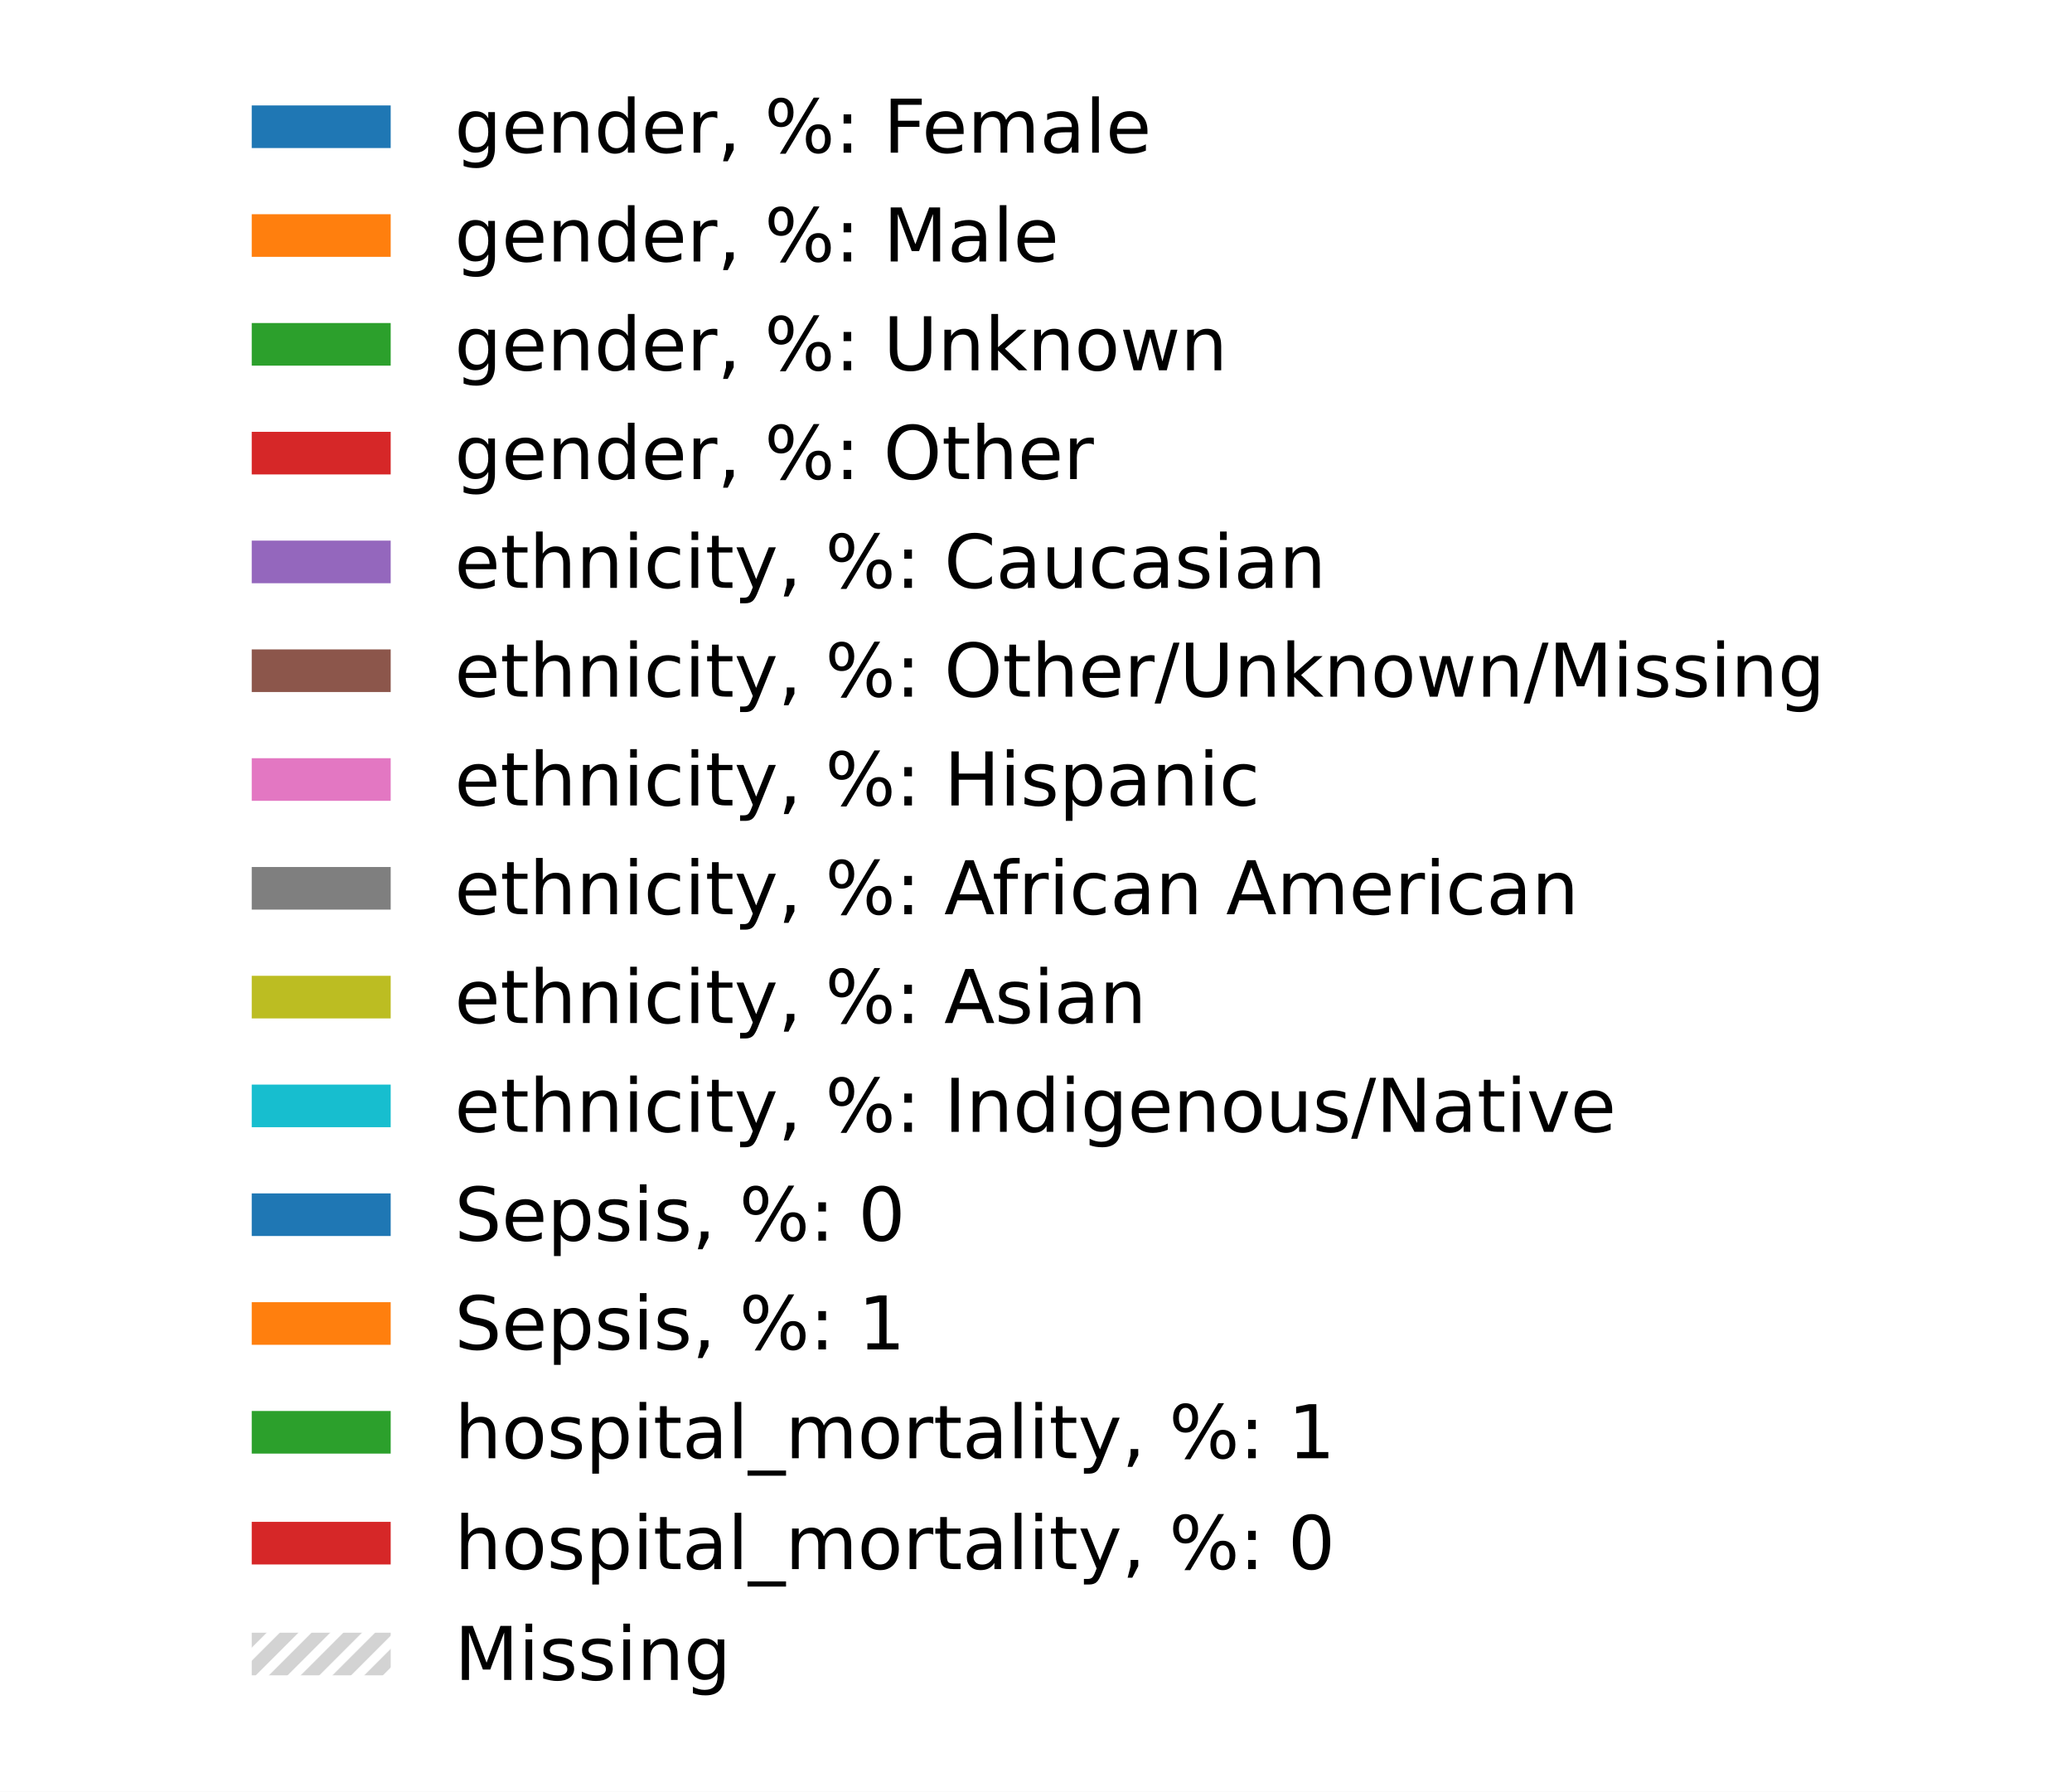
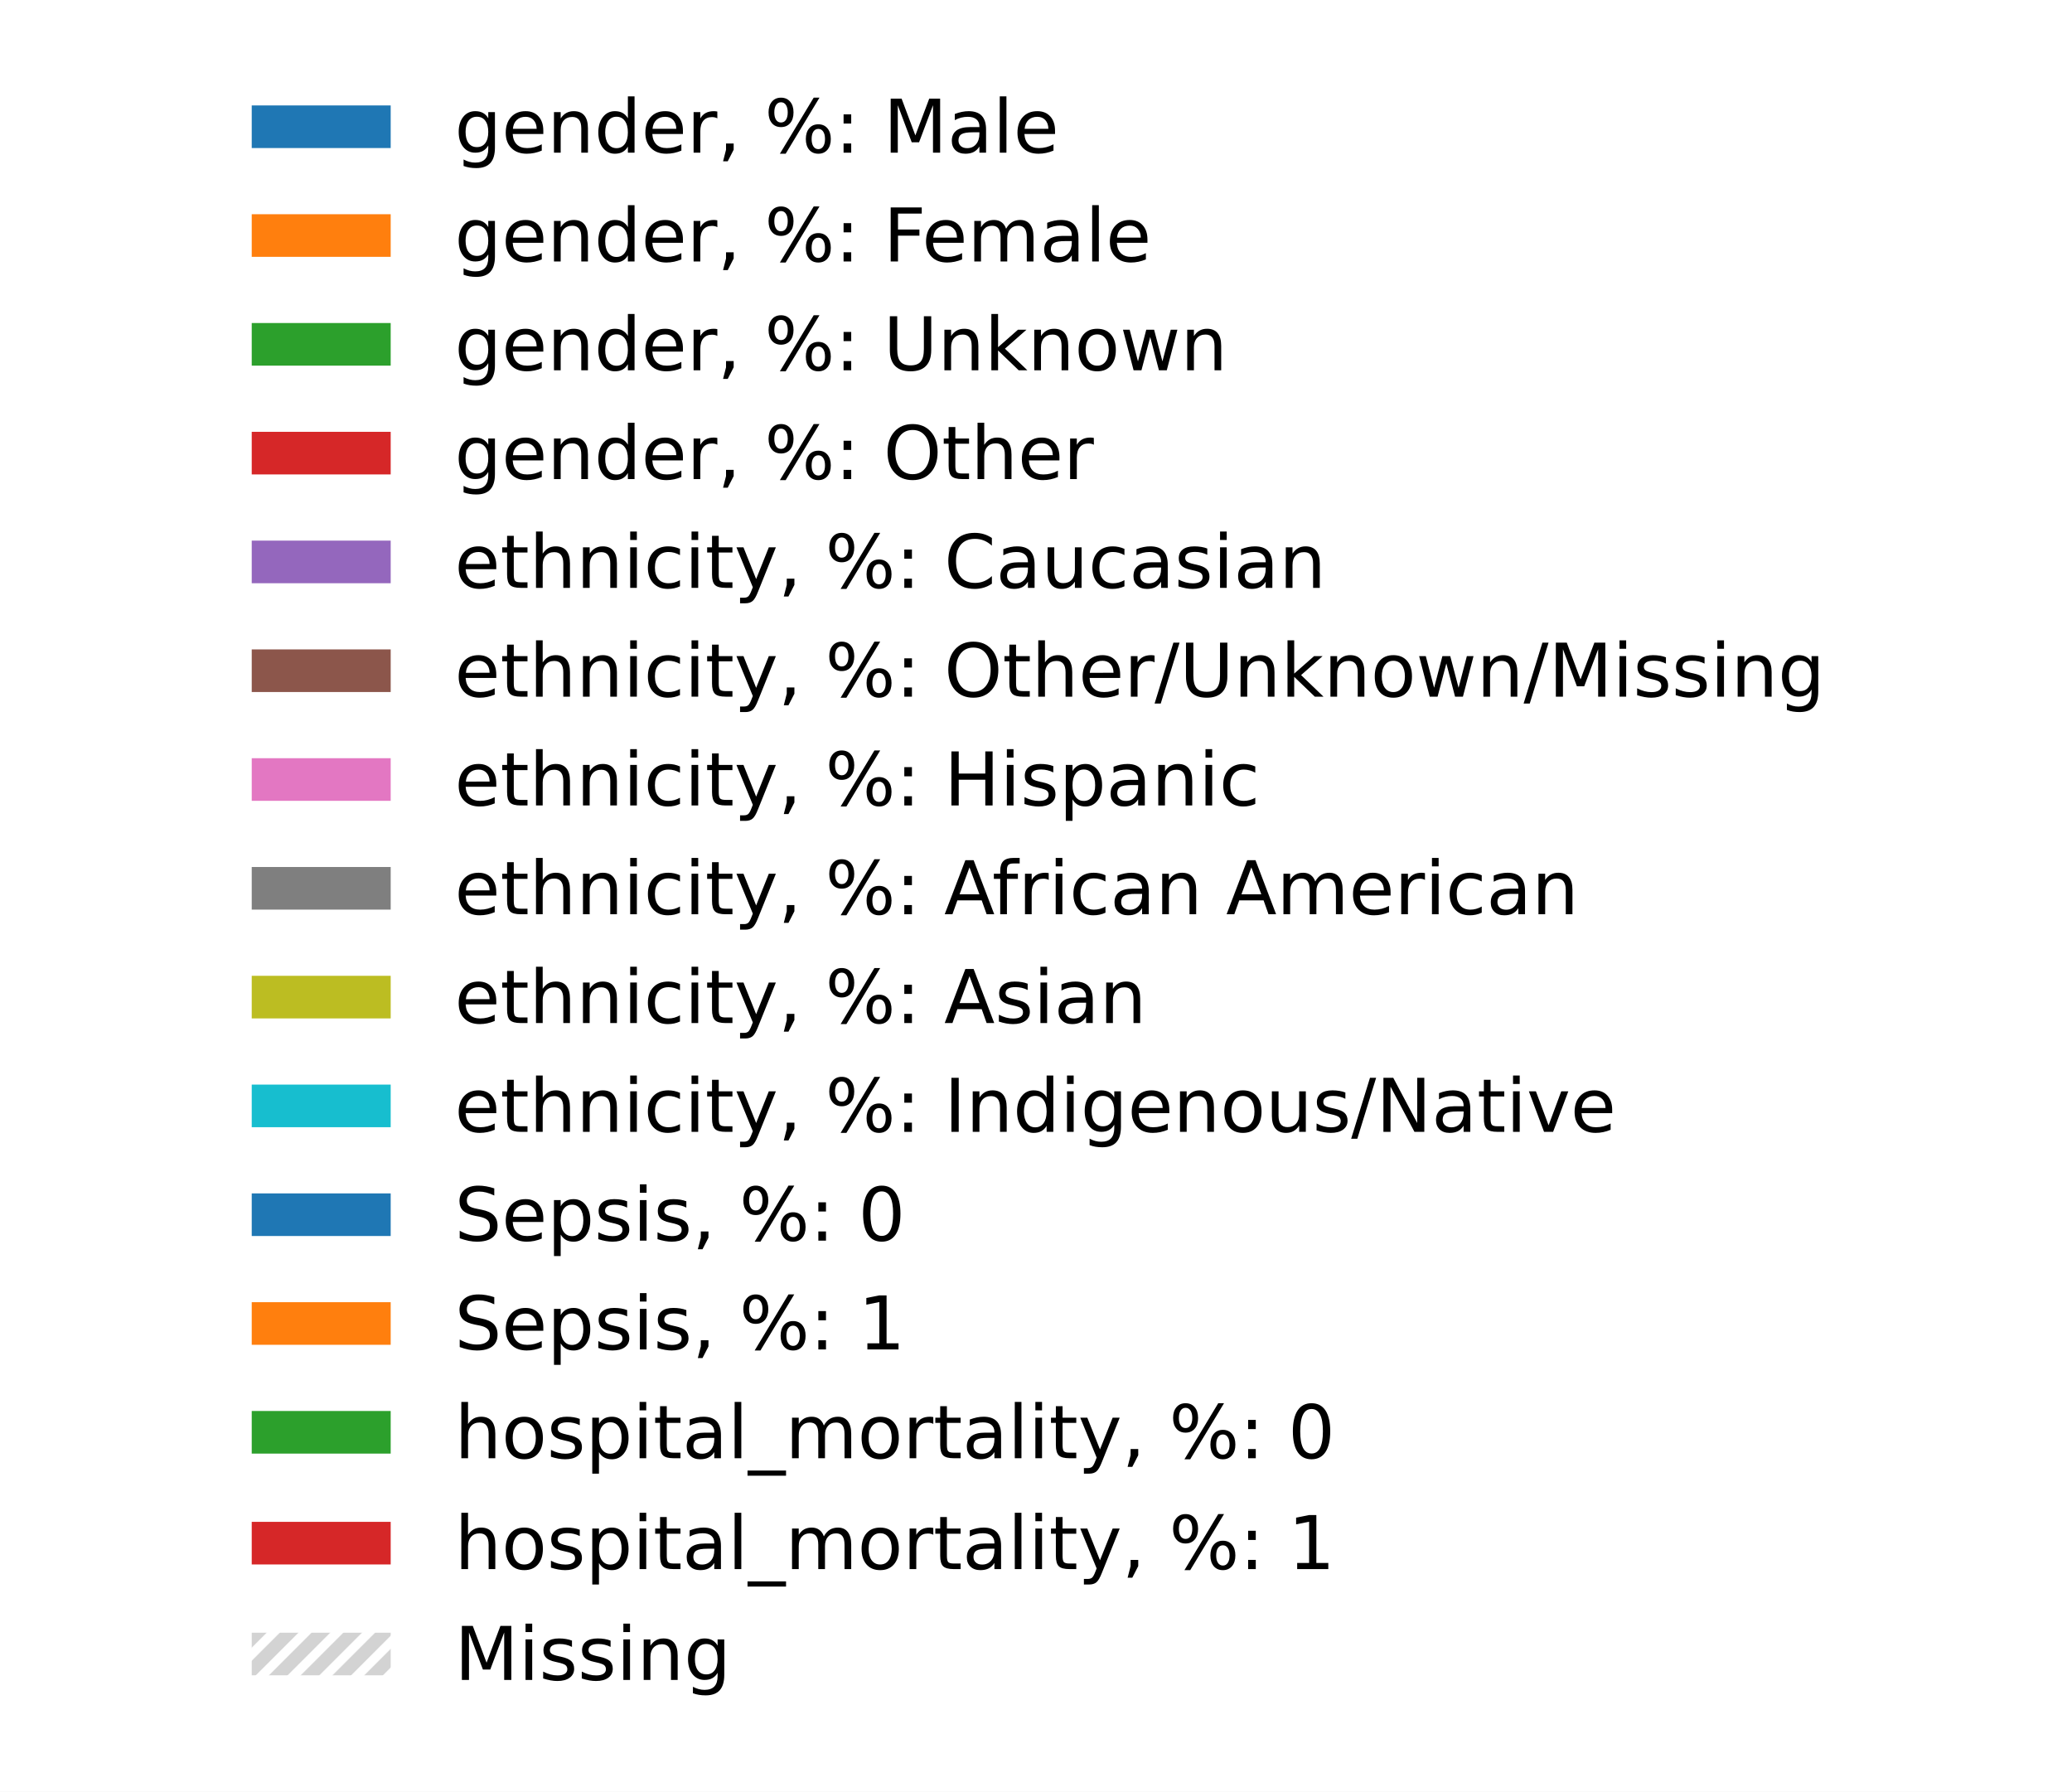
<svg xmlns="http://www.w3.org/2000/svg" xmlns:xlink="http://www.w3.org/1999/xlink" width="223.65pt" height="193.382pt" viewBox="0 0 223.65 193.382" version="1.1">
  <defs>
    <style type="text/css">*{stroke-linejoin: round; stroke-linecap: butt}</style>
  </defs>
  <g id="figure_1">
    <g id="patch_1">
      <path d="M 0 193.382  L 223.65 193.382  L 223.65 0  L 0 0  z " style="fill: #ffffff" />
    </g>
    <g id="axes_1">
      <g id="legend_1">
        <g id="patch_2">
          <path d="M 26.671 16.479  L 42.671 16.479  L 42.671 10.879  L 26.671 10.879  z " style="fill: #1f77b4; stroke: #ffffff; stroke-linejoin: miter" />
        </g>
        <g id="text_1">
          <g transform="translate(49.07062 16.47875) scale(0.08 -0.08)">
            <defs>
              <path id="DejaVuSans-67" d="M 2906 1791  Q 2906 2416 2648 2759  Q 2391 3103 1925 3103  Q 1463 3103 1205 2759  Q 947 2416 947 1791  Q 947 1169 1205 825  Q 1463 481 1925 481  Q 2391 481 2648 825  Q 2906 1169 2906 1791  z M 3481 434  Q 3481 -459 3084 -895  Q 2688 -1331 1869 -1331  Q 1566 -1331 1297 -1286  Q 1028 -1241 775 -1147  L 775 -588  Q 1028 -725 1275 -790  Q 1522 -856 1778 -856  Q 2344 -856 2625 -561  Q 2906 -266 2906 331  L 2906 616  Q 2728 306 2450 153  Q 2172 0 1784 0  Q 1141 0 747 490  Q 353 981 353 1791  Q 353 2603 747 3093  Q 1141 3584 1784 3584  Q 2172 3584 2450 3431  Q 2728 3278 2906 2969  L 2906 3500  L 3481 3500  L 3481 434  z " transform="scale(0.015625)" />
              <path id="DejaVuSans-65" d="M 3597 1894  L 3597 1613  L 953 1613  Q 991 1019 1311 708  Q 1631 397 2203 397  Q 2534 397 2845 478  Q 3156 559 3463 722  L 3463 178  Q 3153 47 2828 -22  Q 2503 -91 2169 -91  Q 1331 -91 842 396  Q 353 884 353 1716  Q 353 2575 817 3079  Q 1281 3584 2069 3584  Q 2775 3584 3186 3129  Q 3597 2675 3597 1894  z M 3022 2063  Q 3016 2534 2758 2815  Q 2500 3097 2075 3097  Q 1594 3097 1305 2825  Q 1016 2553 972 2059  L 3022 2063  z " transform="scale(0.015625)" />
              <path id="DejaVuSans-6e" d="M 3513 2113  L 3513 0  L 2938 0  L 2938 2094  Q 2938 2591 2744 2837  Q 2550 3084 2163 3084  Q 1697 3084 1428 2787  Q 1159 2491 1159 1978  L 1159 0  L 581 0  L 581 3500  L 1159 3500  L 1159 2956  Q 1366 3272 1645 3428  Q 1925 3584 2291 3584  Q 2894 3584 3203 3211  Q 3513 2838 3513 2113  z " transform="scale(0.015625)" />
              <path id="DejaVuSans-64" d="M 2906 2969  L 2906 4863  L 3481 4863  L 3481 0  L 2906 0  L 2906 525  Q 2725 213 2448 61  Q 2172 -91 1784 -91  Q 1150 -91 751 415  Q 353 922 353 1747  Q 353 2572 751 3078  Q 1150 3584 1784 3584  Q 2172 3584 2448 3432  Q 2725 3281 2906 2969  z M 947 1747  Q 947 1113 1208 752  Q 1469 391 1925 391  Q 2381 391 2643 752  Q 2906 1113 2906 1747  Q 2906 2381 2643 2742  Q 2381 3103 1925 3103  Q 1469 3103 1208 2742  Q 947 2381 947 1747  z " transform="scale(0.015625)" />
              <path id="DejaVuSans-72" d="M 2631 2963  Q 2534 3019 2420 3045  Q 2306 3072 2169 3072  Q 1681 3072 1420 2755  Q 1159 2438 1159 1844  L 1159 0  L 581 0  L 581 3500  L 1159 3500  L 1159 2956  Q 1341 3275 1631 3429  Q 1922 3584 2338 3584  Q 2397 3584 2469 3576  Q 2541 3569 2628 3553  L 2631 2963  z " transform="scale(0.015625)" />
              <path id="DejaVuSans-2c" d="M 750 794  L 1409 794  L 1409 256  L 897 -744  L 494 -744  L 750 256  L 750 794  z " transform="scale(0.015625)" />
              <path id="DejaVuSans-20" transform="scale(0.015625)" />
              <path id="DejaVuSans-25" d="M 4653 2053  Q 4381 2053 4226 1822  Q 4072 1591 4072 1178  Q 4072 772 4226 539  Q 4381 306 4653 306  Q 4919 306 5073 539  Q 5228 772 5228 1178  Q 5228 1588 5073 1820  Q 4919 2053 4653 2053  z M 4653 2450  Q 5147 2450 5437 2106  Q 5728 1763 5728 1178  Q 5728 594 5436 251  Q 5144 -91 4653 -91  Q 4153 -91 3862 251  Q 3572 594 3572 1178  Q 3572 1766 3864 2108  Q 4156 2450 4653 2450  z M 1428 4353  Q 1159 4353 1004 4120  Q 850 3888 850 3481  Q 850 3069 1003 2837  Q 1156 2606 1428 2606  Q 1700 2606 1854 2837  Q 2009 3069 2009 3481  Q 2009 3884 1853 4118  Q 1697 4353 1428 4353  z M 4250 4750  L 4750 4750  L 1831 -91  L 1331 -91  L 4250 4750  z M 1428 4750  Q 1922 4750 2215 4408  Q 2509 4066 2509 3481  Q 2509 2891 2217 2550  Q 1925 2209 1428 2209  Q 931 2209 642 2551  Q 353 2894 353 3481  Q 353 4063 643 4406  Q 934 4750 1428 4750  z " transform="scale(0.015625)" />
              <path id="DejaVuSans-3a" d="M 750 794  L 1409 794  L 1409 0  L 750 0  L 750 794  z M 750 3309  L 1409 3309  L 1409 2516  L 750 2516  L 750 3309  z " transform="scale(0.015625)" />
+               <path id="DejaVuSans-4d" d="M 628 4666  L 1569 4666  L 2759 1491  L 3956 4666  L 4897 4666  L 4897 0  L 4281 0  L 4281 4097  L 3078 897  L 2444 897  L 1241 4097  L 1241 0  L 628 0  L 628 4666  z " transform="scale(0.015625)" />
+               <path id="DejaVuSans-61" d="M 2194 1759  Q 1497 1759 1228 1600  Q 959 1441 959 1056  Q 959 750 1161 570  Q 1363 391 1709 391  Q 2188 391 2477 730  Q 2766 1069 2766 1631  L 2766 1759  L 2194 1759  z M 3341 1997  L 3341 0  L 2766 0  L 2766 531  Q 2569 213 2275 61  Q 1981 -91 1556 -91  Q 1019 -91 701 211  Q 384 513 384 1019  Q 384 1609 779 1909  Q 1175 2209 1959 2209  L 2766 2209  L 2766 2266  Q 2766 2663 2505 2880  Q 2244 3097 1772 3097  Q 1472 3097 1187 3025  Q 903 2953 641 2809  L 641 3341  Q 956 3463 1253 3523  Q 1550 3584 1831 3584  Q 2591 3584 2966 3190  Q 3341 2797 3341 1997  z " transform="scale(0.015625)" />
+               <path id="DejaVuSans-6c" d="M 603 4863  L 1178 4863  L 1178 0  L 603 0  L 603 4863  z " transform="scale(0.015625)" />
+             </defs>
+             <use xlink:href="#DejaVuSans-67" />
+             <use xlink:href="#DejaVuSans-65" x="63.477" />
+             <use xlink:href="#DejaVuSans-6e" x="125" />
+             <use xlink:href="#DejaVuSans-64" x="188.379" />
+             <use xlink:href="#DejaVuSans-65" x="251.855" />
+             <use xlink:href="#DejaVuSans-72" x="313.379" />
+             <use xlink:href="#DejaVuSans-2c" x="354.492" />
+             <use xlink:href="#DejaVuSans-20" x="386.279" />
+             <use xlink:href="#DejaVuSans-25" x="418.066" />
+             <use xlink:href="#DejaVuSans-3a" x="513.086" />
+             <use xlink:href="#DejaVuSans-20" x="546.777" />
+             <use xlink:href="#DejaVuSans-4d" x="578.564" />
+             <use xlink:href="#DejaVuSans-61" x="664.844" />
+             <use xlink:href="#DejaVuSans-6c" x="726.123" />
+             <use xlink:href="#DejaVuSans-65" x="753.906" />
+           </g>
+         </g>
+         <g id="patch_3">
+           <path d="M 26.671 28.221  L 42.671 28.221  L 42.671 22.621  L 26.671 22.621  z " style="fill: #ff7f0e; stroke: #ffffff; stroke-linejoin: miter" />
+         </g>
+         <g id="text_2">
+           <g transform="translate(49.07062 28.22125) scale(0.08 -0.08)">
+             <defs>
              <path id="DejaVuSans-46" d="M 628 4666  L 3309 4666  L 3309 4134  L 1259 4134  L 1259 2759  L 3109 2759  L 3109 2228  L 1259 2228  L 1259 0  L 628 0  L 628 4666  z " transform="scale(0.015625)" />
              <path id="DejaVuSans-6d" d="M 3328 2828  Q 3544 3216 3844 3400  Q 4144 3584 4550 3584  Q 5097 3584 5394 3201  Q 5691 2819 5691 2113  L 5691 0  L 5113 0  L 5113 2094  Q 5113 2597 4934 2840  Q 4756 3084 4391 3084  Q 3944 3084 3684 2787  Q 3425 2491 3425 1978  L 3425 0  L 2847 0  L 2847 2094  Q 2847 2600 2669 2842  Q 2491 3084 2119 3084  Q 1678 3084 1418 2786  Q 1159 2488 1159 1978  L 1159 0  L 581 0  L 581 3500  L 1159 3500  L 1159 2956  Q 1356 3278 1631 3431  Q 1906 3584 2284 3584  Q 2666 3584 2933 3390  Q 3200 3197 3328 2828  z " transform="scale(0.015625)" />
-               <path id="DejaVuSans-61" d="M 2194 1759  Q 1497 1759 1228 1600  Q 959 1441 959 1056  Q 959 750 1161 570  Q 1363 391 1709 391  Q 2188 391 2477 730  Q 2766 1069 2766 1631  L 2766 1759  L 2194 1759  z M 3341 1997  L 3341 0  L 2766 0  L 2766 531  Q 2569 213 2275 61  Q 1981 -91 1556 -91  Q 1019 -91 701 211  Q 384 513 384 1019  Q 384 1609 779 1909  Q 1175 2209 1959 2209  L 2766 2209  L 2766 2266  Q 2766 2663 2505 2880  Q 2244 3097 1772 3097  Q 1472 3097 1187 3025  Q 903 2953 641 2809  L 641 3341  Q 956 3463 1253 3523  Q 1550 3584 1831 3584  Q 2591 3584 2966 3190  Q 3341 2797 3341 1997  z " transform="scale(0.015625)" />
-               <path id="DejaVuSans-6c" d="M 603 4863  L 1178 4863  L 1178 0  L 603 0  L 603 4863  z " transform="scale(0.015625)" />
            </defs>
            <use xlink:href="#DejaVuSans-67" />
            <use xlink:href="#DejaVuSans-65" x="63.477" />
            <use xlink:href="#DejaVuSans-6e" x="125" />
            <use xlink:href="#DejaVuSans-64" x="188.379" />
            <use xlink:href="#DejaVuSans-65" x="251.855" />
            <use xlink:href="#DejaVuSans-72" x="313.379" />
            <use xlink:href="#DejaVuSans-2c" x="354.492" />
            <use xlink:href="#DejaVuSans-20" x="386.279" />
            <use xlink:href="#DejaVuSans-25" x="418.066" />
            <use xlink:href="#DejaVuSans-3a" x="513.086" />
            <use xlink:href="#DejaVuSans-20" x="546.777" />
            <use xlink:href="#DejaVuSans-46" x="578.564" />
            <use xlink:href="#DejaVuSans-65" x="630.584" />
            <use xlink:href="#DejaVuSans-6d" x="692.107" />
            <use xlink:href="#DejaVuSans-61" x="789.52" />
            <use xlink:href="#DejaVuSans-6c" x="850.799" />
            <use xlink:href="#DejaVuSans-65" x="878.582" />
-           </g>
-         </g>
-         <g id="patch_3">
-           <path d="M 26.671 28.221  L 42.671 28.221  L 42.671 22.621  L 26.671 22.621  z " style="fill: #ff7f0e; stroke: #ffffff; stroke-linejoin: miter" />
-         </g>
-         <g id="text_2">
-           <g transform="translate(49.07062 28.22125) scale(0.08 -0.08)">
-             <defs>
-               <path id="DejaVuSans-4d" d="M 628 4666  L 1569 4666  L 2759 1491  L 3956 4666  L 4897 4666  L 4897 0  L 4281 0  L 4281 4097  L 3078 897  L 2444 897  L 1241 4097  L 1241 0  L 628 0  L 628 4666  z " transform="scale(0.015625)" />
-             </defs>
-             <use xlink:href="#DejaVuSans-67" />
-             <use xlink:href="#DejaVuSans-65" x="63.477" />
-             <use xlink:href="#DejaVuSans-6e" x="125" />
-             <use xlink:href="#DejaVuSans-64" x="188.379" />
-             <use xlink:href="#DejaVuSans-65" x="251.855" />
-             <use xlink:href="#DejaVuSans-72" x="313.379" />
-             <use xlink:href="#DejaVuSans-2c" x="354.492" />
-             <use xlink:href="#DejaVuSans-20" x="386.279" />
-             <use xlink:href="#DejaVuSans-25" x="418.066" />
-             <use xlink:href="#DejaVuSans-3a" x="513.086" />
-             <use xlink:href="#DejaVuSans-20" x="546.777" />
-             <use xlink:href="#DejaVuSans-4d" x="578.564" />
-             <use xlink:href="#DejaVuSans-61" x="664.844" />
-             <use xlink:href="#DejaVuSans-6c" x="726.123" />
-             <use xlink:href="#DejaVuSans-65" x="753.906" />
          </g>
        </g>
        <g id="patch_4">
          <path d="M 26.671 39.964  L 42.671 39.964  L 42.671 34.364  L 26.671 34.364  z " style="fill: #2ca02c; stroke: #ffffff; stroke-linejoin: miter" />
        </g>
        <g id="text_3">
          <g transform="translate(49.07062 39.96375) scale(0.08 -0.08)">
            <defs>
              <path id="DejaVuSans-55" d="M 556 4666  L 1191 4666  L 1191 1831  Q 1191 1081 1462 751  Q 1734 422 2344 422  Q 2950 422 3222 751  Q 3494 1081 3494 1831  L 3494 4666  L 4128 4666  L 4128 1753  Q 4128 841 3676 375  Q 3225 -91 2344 -91  Q 1459 -91 1007 375  Q 556 841 556 1753  L 556 4666  z " transform="scale(0.015625)" />
              <path id="DejaVuSans-6b" d="M 581 4863  L 1159 4863  L 1159 1991  L 2875 3500  L 3609 3500  L 1753 1863  L 3688 0  L 2938 0  L 1159 1709  L 1159 0  L 581 0  L 581 4863  z " transform="scale(0.015625)" />
              <path id="DejaVuSans-6f" d="M 1959 3097  Q 1497 3097 1228 2736  Q 959 2375 959 1747  Q 959 1119 1226 758  Q 1494 397 1959 397  Q 2419 397 2687 759  Q 2956 1122 2956 1747  Q 2956 2369 2687 2733  Q 2419 3097 1959 3097  z M 1959 3584  Q 2709 3584 3137 3096  Q 3566 2609 3566 1747  Q 3566 888 3137 398  Q 2709 -91 1959 -91  Q 1206 -91 779 398  Q 353 888 353 1747  Q 353 2609 779 3096  Q 1206 3584 1959 3584  z " transform="scale(0.015625)" />
              <path id="DejaVuSans-77" d="M 269 3500  L 844 3500  L 1563 769  L 2278 3500  L 2956 3500  L 3675 769  L 4391 3500  L 4966 3500  L 4050 0  L 3372 0  L 2619 2869  L 1863 0  L 1184 0  L 269 3500  z " transform="scale(0.015625)" />
            </defs>
            <use xlink:href="#DejaVuSans-67" />
            <use xlink:href="#DejaVuSans-65" x="63.477" />
            <use xlink:href="#DejaVuSans-6e" x="125" />
            <use xlink:href="#DejaVuSans-64" x="188.379" />
            <use xlink:href="#DejaVuSans-65" x="251.855" />
            <use xlink:href="#DejaVuSans-72" x="313.379" />
            <use xlink:href="#DejaVuSans-2c" x="354.492" />
            <use xlink:href="#DejaVuSans-20" x="386.279" />
            <use xlink:href="#DejaVuSans-25" x="418.066" />
            <use xlink:href="#DejaVuSans-3a" x="513.086" />
            <use xlink:href="#DejaVuSans-20" x="546.777" />
            <use xlink:href="#DejaVuSans-55" x="578.564" />
            <use xlink:href="#DejaVuSans-6e" x="651.758" />
            <use xlink:href="#DejaVuSans-6b" x="715.137" />
            <use xlink:href="#DejaVuSans-6e" x="773.047" />
            <use xlink:href="#DejaVuSans-6f" x="836.426" />
            <use xlink:href="#DejaVuSans-77" x="897.607" />
            <use xlink:href="#DejaVuSans-6e" x="979.395" />
          </g>
        </g>
        <g id="patch_5">
          <path d="M 26.671 51.706  L 42.671 51.706  L 42.671 46.106  L 26.671 46.106  z " style="fill: #d62728; stroke: #ffffff; stroke-linejoin: miter" />
        </g>
        <g id="text_4">
          <g transform="translate(49.07062 51.70625) scale(0.08 -0.08)">
            <defs>
              <path id="DejaVuSans-4f" d="M 2522 4238  Q 1834 4238 1429 3725  Q 1025 3213 1025 2328  Q 1025 1447 1429 934  Q 1834 422 2522 422  Q 3209 422 3611 934  Q 4013 1447 4013 2328  Q 4013 3213 3611 3725  Q 3209 4238 2522 4238  z M 2522 4750  Q 3503 4750 4090 4092  Q 4678 3434 4678 2328  Q 4678 1225 4090 567  Q 3503 -91 2522 -91  Q 1538 -91 948 565  Q 359 1222 359 2328  Q 359 3434 948 4092  Q 1538 4750 2522 4750  z " transform="scale(0.015625)" />
              <path id="DejaVuSans-74" d="M 1172 4494  L 1172 3500  L 2356 3500  L 2356 3053  L 1172 3053  L 1172 1153  Q 1172 725 1289 603  Q 1406 481 1766 481  L 2356 481  L 2356 0  L 1766 0  Q 1100 0 847 248  Q 594 497 594 1153  L 594 3053  L 172 3053  L 172 3500  L 594 3500  L 594 4494  L 1172 4494  z " transform="scale(0.015625)" />
              <path id="DejaVuSans-68" d="M 3513 2113  L 3513 0  L 2938 0  L 2938 2094  Q 2938 2591 2744 2837  Q 2550 3084 2163 3084  Q 1697 3084 1428 2787  Q 1159 2491 1159 1978  L 1159 0  L 581 0  L 581 4863  L 1159 4863  L 1159 2956  Q 1366 3272 1645 3428  Q 1925 3584 2291 3584  Q 2894 3584 3203 3211  Q 3513 2838 3513 2113  z " transform="scale(0.015625)" />
            </defs>
            <use xlink:href="#DejaVuSans-67" />
            <use xlink:href="#DejaVuSans-65" x="63.477" />
            <use xlink:href="#DejaVuSans-6e" x="125" />
            <use xlink:href="#DejaVuSans-64" x="188.379" />
            <use xlink:href="#DejaVuSans-65" x="251.855" />
            <use xlink:href="#DejaVuSans-72" x="313.379" />
            <use xlink:href="#DejaVuSans-2c" x="354.492" />
            <use xlink:href="#DejaVuSans-20" x="386.279" />
            <use xlink:href="#DejaVuSans-25" x="418.066" />
            <use xlink:href="#DejaVuSans-3a" x="513.086" />
            <use xlink:href="#DejaVuSans-20" x="546.777" />
            <use xlink:href="#DejaVuSans-4f" x="578.564" />
            <use xlink:href="#DejaVuSans-74" x="657.275" />
            <use xlink:href="#DejaVuSans-68" x="696.484" />
            <use xlink:href="#DejaVuSans-65" x="759.863" />
            <use xlink:href="#DejaVuSans-72" x="821.387" />
          </g>
        </g>
        <g id="patch_6">
          <path d="M 26.671 63.449  L 42.671 63.449  L 42.671 57.849  L 26.671 57.849  z " style="fill: #9467bd; stroke: #ffffff; stroke-linejoin: miter" />
        </g>
        <g id="text_5">
          <g transform="translate(49.07062 63.44875) scale(0.08 -0.08)">
            <defs>
              <path id="DejaVuSans-69" d="M 603 3500  L 1178 3500  L 1178 0  L 603 0  L 603 3500  z M 603 4863  L 1178 4863  L 1178 4134  L 603 4134  L 603 4863  z " transform="scale(0.015625)" />
              <path id="DejaVuSans-63" d="M 3122 3366  L 3122 2828  Q 2878 2963 2633 3030  Q 2388 3097 2138 3097  Q 1578 3097 1268 2742  Q 959 2388 959 1747  Q 959 1106 1268 751  Q 1578 397 2138 397  Q 2388 397 2633 464  Q 2878 531 3122 666  L 3122 134  Q 2881 22 2623 -34  Q 2366 -91 2075 -91  Q 1284 -91 818 406  Q 353 903 353 1747  Q 353 2603 823 3093  Q 1294 3584 2113 3584  Q 2378 3584 2631 3529  Q 2884 3475 3122 3366  z " transform="scale(0.015625)" />
              <path id="DejaVuSans-79" d="M 2059 -325  Q 1816 -950 1584 -1140  Q 1353 -1331 966 -1331  L 506 -1331  L 506 -850  L 844 -850  Q 1081 -850 1212 -737  Q 1344 -625 1503 -206  L 1606 56  L 191 3500  L 800 3500  L 1894 763  L 2988 3500  L 3597 3500  L 2059 -325  z " transform="scale(0.015625)" />
              <path id="DejaVuSans-43" d="M 4122 4306  L 4122 3641  Q 3803 3938 3442 4084  Q 3081 4231 2675 4231  Q 1875 4231 1450 3742  Q 1025 3253 1025 2328  Q 1025 1406 1450 917  Q 1875 428 2675 428  Q 3081 428 3442 575  Q 3803 722 4122 1019  L 4122 359  Q 3791 134 3420 21  Q 3050 -91 2638 -91  Q 1578 -91 968 557  Q 359 1206 359 2328  Q 359 3453 968 4101  Q 1578 4750 2638 4750  Q 3056 4750 3426 4639  Q 3797 4528 4122 4306  z " transform="scale(0.015625)" />
              <path id="DejaVuSans-75" d="M 544 1381  L 544 3500  L 1119 3500  L 1119 1403  Q 1119 906 1312 657  Q 1506 409 1894 409  Q 2359 409 2629 706  Q 2900 1003 2900 1516  L 2900 3500  L 3475 3500  L 3475 0  L 2900 0  L 2900 538  Q 2691 219 2414 64  Q 2138 -91 1772 -91  Q 1169 -91 856 284  Q 544 659 544 1381  z M 1991 3584  L 1991 3584  z " transform="scale(0.015625)" />
              <path id="DejaVuSans-73" d="M 2834 3397  L 2834 2853  Q 2591 2978 2328 3040  Q 2066 3103 1784 3103  Q 1356 3103 1142 2972  Q 928 2841 928 2578  Q 928 2378 1081 2264  Q 1234 2150 1697 2047  L 1894 2003  Q 2506 1872 2764 1633  Q 3022 1394 3022 966  Q 3022 478 2636 193  Q 2250 -91 1575 -91  Q 1294 -91 989 -36  Q 684 19 347 128  L 347 722  Q 666 556 975 473  Q 1284 391 1588 391  Q 1994 391 2212 530  Q 2431 669 2431 922  Q 2431 1156 2273 1281  Q 2116 1406 1581 1522  L 1381 1569  Q 847 1681 609 1914  Q 372 2147 372 2553  Q 372 3047 722 3315  Q 1072 3584 1716 3584  Q 2034 3584 2315 3537  Q 2597 3491 2834 3397  z " transform="scale(0.015625)" />
            </defs>
            <use xlink:href="#DejaVuSans-65" />
            <use xlink:href="#DejaVuSans-74" x="61.523" />
            <use xlink:href="#DejaVuSans-68" x="100.732" />
            <use xlink:href="#DejaVuSans-6e" x="164.111" />
            <use xlink:href="#DejaVuSans-69" x="227.49" />
            <use xlink:href="#DejaVuSans-63" x="255.273" />
            <use xlink:href="#DejaVuSans-69" x="310.254" />
            <use xlink:href="#DejaVuSans-74" x="338.037" />
            <use xlink:href="#DejaVuSans-79" x="377.246" />
            <use xlink:href="#DejaVuSans-2c" x="436.426" />
            <use xlink:href="#DejaVuSans-20" x="468.213" />
            <use xlink:href="#DejaVuSans-25" x="500" />
            <use xlink:href="#DejaVuSans-3a" x="595.02" />
            <use xlink:href="#DejaVuSans-20" x="628.711" />
            <use xlink:href="#DejaVuSans-43" x="660.498" />
            <use xlink:href="#DejaVuSans-61" x="730.322" />
            <use xlink:href="#DejaVuSans-75" x="791.602" />
            <use xlink:href="#DejaVuSans-63" x="854.98" />
            <use xlink:href="#DejaVuSans-61" x="909.961" />
            <use xlink:href="#DejaVuSans-73" x="971.24" />
            <use xlink:href="#DejaVuSans-69" x="1023.34" />
            <use xlink:href="#DejaVuSans-61" x="1051.123" />
            <use xlink:href="#DejaVuSans-6e" x="1112.402" />
          </g>
        </g>
        <g id="patch_7">
          <path d="M 26.671 75.191  L 42.671 75.191  L 42.671 69.591  L 26.671 69.591  z " style="fill: #8c564b; stroke: #ffffff; stroke-linejoin: miter" />
        </g>
        <g id="text_6">
          <g transform="translate(49.07062 75.19125) scale(0.08 -0.08)">
            <defs>
              <path id="DejaVuSans-2f" d="M 1625 4666  L 2156 4666  L 531 -594  L 0 -594  L 1625 4666  z " transform="scale(0.015625)" />
            </defs>
            <use xlink:href="#DejaVuSans-65" />
            <use xlink:href="#DejaVuSans-74" x="61.523" />
            <use xlink:href="#DejaVuSans-68" x="100.732" />
            <use xlink:href="#DejaVuSans-6e" x="164.111" />
            <use xlink:href="#DejaVuSans-69" x="227.49" />
            <use xlink:href="#DejaVuSans-63" x="255.273" />
            <use xlink:href="#DejaVuSans-69" x="310.254" />
            <use xlink:href="#DejaVuSans-74" x="338.037" />
            <use xlink:href="#DejaVuSans-79" x="377.246" />
            <use xlink:href="#DejaVuSans-2c" x="436.426" />
            <use xlink:href="#DejaVuSans-20" x="468.213" />
            <use xlink:href="#DejaVuSans-25" x="500" />
            <use xlink:href="#DejaVuSans-3a" x="595.02" />
            <use xlink:href="#DejaVuSans-20" x="628.711" />
            <use xlink:href="#DejaVuSans-4f" x="660.498" />
            <use xlink:href="#DejaVuSans-74" x="739.209" />
            <use xlink:href="#DejaVuSans-68" x="778.418" />
            <use xlink:href="#DejaVuSans-65" x="841.797" />
            <use xlink:href="#DejaVuSans-72" x="903.32" />
            <use xlink:href="#DejaVuSans-2f" x="944.434" />
            <use xlink:href="#DejaVuSans-55" x="978.125" />
            <use xlink:href="#DejaVuSans-6e" x="1051.318" />
            <use xlink:href="#DejaVuSans-6b" x="1114.697" />
            <use xlink:href="#DejaVuSans-6e" x="1172.607" />
            <use xlink:href="#DejaVuSans-6f" x="1235.986" />
            <use xlink:href="#DejaVuSans-77" x="1297.168" />
            <use xlink:href="#DejaVuSans-6e" x="1378.955" />
            <use xlink:href="#DejaVuSans-2f" x="1442.334" />
            <use xlink:href="#DejaVuSans-4d" x="1476.025" />
            <use xlink:href="#DejaVuSans-69" x="1562.305" />
            <use xlink:href="#DejaVuSans-73" x="1590.088" />
            <use xlink:href="#DejaVuSans-73" x="1642.188" />
            <use xlink:href="#DejaVuSans-69" x="1694.287" />
            <use xlink:href="#DejaVuSans-6e" x="1722.07" />
            <use xlink:href="#DejaVuSans-67" x="1785.449" />
          </g>
        </g>
        <g id="patch_8">
          <path d="M 26.671 86.934  L 42.671 86.934  L 42.671 81.334  L 26.671 81.334  z " style="fill: #e377c2; stroke: #ffffff; stroke-linejoin: miter" />
        </g>
        <g id="text_7">
          <g transform="translate(49.07062 86.93375) scale(0.08 -0.08)">
            <defs>
              <path id="DejaVuSans-48" d="M 628 4666  L 1259 4666  L 1259 2753  L 3553 2753  L 3553 4666  L 4184 4666  L 4184 0  L 3553 0  L 3553 2222  L 1259 2222  L 1259 0  L 628 0  L 628 4666  z " transform="scale(0.015625)" />
              <path id="DejaVuSans-70" d="M 1159 525  L 1159 -1331  L 581 -1331  L 581 3500  L 1159 3500  L 1159 2969  Q 1341 3281 1617 3432  Q 1894 3584 2278 3584  Q 2916 3584 3314 3078  Q 3713 2572 3713 1747  Q 3713 922 3314 415  Q 2916 -91 2278 -91  Q 1894 -91 1617 61  Q 1341 213 1159 525  z M 3116 1747  Q 3116 2381 2855 2742  Q 2594 3103 2138 3103  Q 1681 3103 1420 2742  Q 1159 2381 1159 1747  Q 1159 1113 1420 752  Q 1681 391 2138 391  Q 2594 391 2855 752  Q 3116 1113 3116 1747  z " transform="scale(0.015625)" />
            </defs>
            <use xlink:href="#DejaVuSans-65" />
            <use xlink:href="#DejaVuSans-74" x="61.523" />
            <use xlink:href="#DejaVuSans-68" x="100.732" />
            <use xlink:href="#DejaVuSans-6e" x="164.111" />
            <use xlink:href="#DejaVuSans-69" x="227.49" />
            <use xlink:href="#DejaVuSans-63" x="255.273" />
            <use xlink:href="#DejaVuSans-69" x="310.254" />
            <use xlink:href="#DejaVuSans-74" x="338.037" />
            <use xlink:href="#DejaVuSans-79" x="377.246" />
            <use xlink:href="#DejaVuSans-2c" x="436.426" />
            <use xlink:href="#DejaVuSans-20" x="468.213" />
            <use xlink:href="#DejaVuSans-25" x="500" />
            <use xlink:href="#DejaVuSans-3a" x="595.02" />
            <use xlink:href="#DejaVuSans-20" x="628.711" />
            <use xlink:href="#DejaVuSans-48" x="660.498" />
            <use xlink:href="#DejaVuSans-69" x="735.693" />
            <use xlink:href="#DejaVuSans-73" x="763.477" />
            <use xlink:href="#DejaVuSans-70" x="815.576" />
            <use xlink:href="#DejaVuSans-61" x="879.053" />
            <use xlink:href="#DejaVuSans-6e" x="940.332" />
            <use xlink:href="#DejaVuSans-69" x="1003.711" />
            <use xlink:href="#DejaVuSans-63" x="1031.494" />
          </g>
        </g>
        <g id="patch_9">
          <path d="M 26.671 98.676  L 42.671 98.676  L 42.671 93.076  L 26.671 93.076  z " style="fill: #7f7f7f; stroke: #ffffff; stroke-linejoin: miter" />
        </g>
        <g id="text_8">
          <g transform="translate(49.07062 98.67625) scale(0.08 -0.08)">
            <defs>
              <path id="DejaVuSans-41" d="M 2188 4044  L 1331 1722  L 3047 1722  L 2188 4044  z M 1831 4666  L 2547 4666  L 4325 0  L 3669 0  L 3244 1197  L 1141 1197  L 716 0  L 50 0  L 1831 4666  z " transform="scale(0.015625)" />
              <path id="DejaVuSans-66" d="M 2375 4863  L 2375 4384  L 1825 4384  Q 1516 4384 1395 4259  Q 1275 4134 1275 3809  L 1275 3500  L 2222 3500  L 2222 3053  L 1275 3053  L 1275 0  L 697 0  L 697 3053  L 147 3053  L 147 3500  L 697 3500  L 697 3744  Q 697 4328 969 4595  Q 1241 4863 1831 4863  L 2375 4863  z " transform="scale(0.015625)" />
            </defs>
            <use xlink:href="#DejaVuSans-65" />
            <use xlink:href="#DejaVuSans-74" x="61.523" />
            <use xlink:href="#DejaVuSans-68" x="100.732" />
            <use xlink:href="#DejaVuSans-6e" x="164.111" />
            <use xlink:href="#DejaVuSans-69" x="227.49" />
            <use xlink:href="#DejaVuSans-63" x="255.273" />
            <use xlink:href="#DejaVuSans-69" x="310.254" />
            <use xlink:href="#DejaVuSans-74" x="338.037" />
            <use xlink:href="#DejaVuSans-79" x="377.246" />
            <use xlink:href="#DejaVuSans-2c" x="436.426" />
            <use xlink:href="#DejaVuSans-20" x="468.213" />
            <use xlink:href="#DejaVuSans-25" x="500" />
            <use xlink:href="#DejaVuSans-3a" x="595.02" />
            <use xlink:href="#DejaVuSans-20" x="628.711" />
            <use xlink:href="#DejaVuSans-41" x="660.498" />
            <use xlink:href="#DejaVuSans-66" x="725.281" />
            <use xlink:href="#DejaVuSans-72" x="760.486" />
            <use xlink:href="#DejaVuSans-69" x="801.6" />
            <use xlink:href="#DejaVuSans-63" x="829.383" />
            <use xlink:href="#DejaVuSans-61" x="884.363" />
            <use xlink:href="#DejaVuSans-6e" x="945.643" />
            <use xlink:href="#DejaVuSans-20" x="1009.021" />
            <use xlink:href="#DejaVuSans-41" x="1040.809" />
            <use xlink:href="#DejaVuSans-6d" x="1109.217" />
            <use xlink:href="#DejaVuSans-65" x="1206.629" />
            <use xlink:href="#DejaVuSans-72" x="1268.152" />
            <use xlink:href="#DejaVuSans-69" x="1309.266" />
            <use xlink:href="#DejaVuSans-63" x="1337.049" />
            <use xlink:href="#DejaVuSans-61" x="1392.029" />
            <use xlink:href="#DejaVuSans-6e" x="1453.309" />
          </g>
        </g>
        <g id="patch_10">
          <path d="M 26.671 110.419  L 42.671 110.419  L 42.671 104.819  L 26.671 104.819  z " style="fill: #bcbd22; stroke: #ffffff; stroke-linejoin: miter" />
        </g>
        <g id="text_9">
          <g transform="translate(49.07062 110.4188) scale(0.08 -0.08)">
            <use xlink:href="#DejaVuSans-65" />
            <use xlink:href="#DejaVuSans-74" x="61.523" />
            <use xlink:href="#DejaVuSans-68" x="100.732" />
            <use xlink:href="#DejaVuSans-6e" x="164.111" />
            <use xlink:href="#DejaVuSans-69" x="227.49" />
            <use xlink:href="#DejaVuSans-63" x="255.273" />
            <use xlink:href="#DejaVuSans-69" x="310.254" />
            <use xlink:href="#DejaVuSans-74" x="338.037" />
            <use xlink:href="#DejaVuSans-79" x="377.246" />
            <use xlink:href="#DejaVuSans-2c" x="436.426" />
            <use xlink:href="#DejaVuSans-20" x="468.213" />
            <use xlink:href="#DejaVuSans-25" x="500" />
            <use xlink:href="#DejaVuSans-3a" x="595.02" />
            <use xlink:href="#DejaVuSans-20" x="628.711" />
            <use xlink:href="#DejaVuSans-41" x="660.498" />
            <use xlink:href="#DejaVuSans-73" x="728.906" />
            <use xlink:href="#DejaVuSans-69" x="781.006" />
            <use xlink:href="#DejaVuSans-61" x="808.789" />
            <use xlink:href="#DejaVuSans-6e" x="870.068" />
          </g>
        </g>
        <g id="patch_11">
          <path d="M 26.671 122.161  L 42.671 122.161  L 42.671 116.561  L 26.671 116.561  z " style="fill: #17becf; stroke: #ffffff; stroke-linejoin: miter" />
        </g>
        <g id="text_10">
          <g transform="translate(49.07062 122.1612) scale(0.08 -0.08)">
            <defs>
              <path id="DejaVuSans-49" d="M 628 4666  L 1259 4666  L 1259 0  L 628 0  L 628 4666  z " transform="scale(0.015625)" />
              <path id="DejaVuSans-4e" d="M 628 4666  L 1478 4666  L 3547 763  L 3547 4666  L 4159 4666  L 4159 0  L 3309 0  L 1241 3903  L 1241 0  L 628 0  L 628 4666  z " transform="scale(0.015625)" />
              <path id="DejaVuSans-76" d="M 191 3500  L 800 3500  L 1894 563  L 2988 3500  L 3597 3500  L 2284 0  L 1503 0  L 191 3500  z " transform="scale(0.015625)" />
            </defs>
            <use xlink:href="#DejaVuSans-65" />
            <use xlink:href="#DejaVuSans-74" x="61.523" />
            <use xlink:href="#DejaVuSans-68" x="100.732" />
            <use xlink:href="#DejaVuSans-6e" x="164.111" />
            <use xlink:href="#DejaVuSans-69" x="227.49" />
            <use xlink:href="#DejaVuSans-63" x="255.273" />
            <use xlink:href="#DejaVuSans-69" x="310.254" />
            <use xlink:href="#DejaVuSans-74" x="338.037" />
            <use xlink:href="#DejaVuSans-79" x="377.246" />
            <use xlink:href="#DejaVuSans-2c" x="436.426" />
            <use xlink:href="#DejaVuSans-20" x="468.213" />
            <use xlink:href="#DejaVuSans-25" x="500" />
            <use xlink:href="#DejaVuSans-3a" x="595.02" />
            <use xlink:href="#DejaVuSans-20" x="628.711" />
            <use xlink:href="#DejaVuSans-49" x="660.498" />
            <use xlink:href="#DejaVuSans-6e" x="689.99" />
            <use xlink:href="#DejaVuSans-64" x="753.369" />
            <use xlink:href="#DejaVuSans-69" x="816.846" />
            <use xlink:href="#DejaVuSans-67" x="844.629" />
            <use xlink:href="#DejaVuSans-65" x="908.105" />
            <use xlink:href="#DejaVuSans-6e" x="969.629" />
            <use xlink:href="#DejaVuSans-6f" x="1033.008" />
            <use xlink:href="#DejaVuSans-75" x="1094.189" />
            <use xlink:href="#DejaVuSans-73" x="1157.568" />
            <use xlink:href="#DejaVuSans-2f" x="1209.668" />
            <use xlink:href="#DejaVuSans-4e" x="1243.359" />
            <use xlink:href="#DejaVuSans-61" x="1318.164" />
            <use xlink:href="#DejaVuSans-74" x="1379.443" />
            <use xlink:href="#DejaVuSans-69" x="1418.652" />
            <use xlink:href="#DejaVuSans-76" x="1446.436" />
            <use xlink:href="#DejaVuSans-65" x="1505.615" />
          </g>
        </g>
        <g id="patch_12">
          <path d="M 26.671 133.904  L 42.671 133.904  L 42.671 128.304  L 26.671 128.304  z " style="fill: #1f77b4; stroke: #ffffff; stroke-linejoin: miter" />
        </g>
        <g id="text_11">
          <g transform="translate(49.07062 133.9038) scale(0.08 -0.08)">
            <defs>
              <path id="DejaVuSans-53" d="M 3425 4513  L 3425 3897  Q 3066 4069 2747 4153  Q 2428 4238 2131 4238  Q 1616 4238 1336 4038  Q 1056 3838 1056 3469  Q 1056 3159 1242 3001  Q 1428 2844 1947 2747  L 2328 2669  Q 3034 2534 3370 2195  Q 3706 1856 3706 1288  Q 3706 609 3251 259  Q 2797 -91 1919 -91  Q 1588 -91 1214 -16  Q 841 59 441 206  L 441 856  Q 825 641 1194 531  Q 1563 422 1919 422  Q 2459 422 2753 634  Q 3047 847 3047 1241  Q 3047 1584 2836 1778  Q 2625 1972 2144 2069  L 1759 2144  Q 1053 2284 737 2584  Q 422 2884 422 3419  Q 422 4038 858 4394  Q 1294 4750 2059 4750  Q 2388 4750 2728 4690  Q 3069 4631 3425 4513  z " transform="scale(0.015625)" />
              <path id="DejaVuSans-30" d="M 2034 4250  Q 1547 4250 1301 3770  Q 1056 3291 1056 2328  Q 1056 1369 1301 889  Q 1547 409 2034 409  Q 2525 409 2770 889  Q 3016 1369 3016 2328  Q 3016 3291 2770 3770  Q 2525 4250 2034 4250  z M 2034 4750  Q 2819 4750 3233 4129  Q 3647 3509 3647 2328  Q 3647 1150 3233 529  Q 2819 -91 2034 -91  Q 1250 -91 836 529  Q 422 1150 422 2328  Q 422 3509 836 4129  Q 1250 4750 2034 4750  z " transform="scale(0.015625)" />
            </defs>
            <use xlink:href="#DejaVuSans-53" />
            <use xlink:href="#DejaVuSans-65" x="63.477" />
            <use xlink:href="#DejaVuSans-70" x="125" />
            <use xlink:href="#DejaVuSans-73" x="188.477" />
            <use xlink:href="#DejaVuSans-69" x="240.576" />
            <use xlink:href="#DejaVuSans-73" x="268.359" />
            <use xlink:href="#DejaVuSans-2c" x="320.459" />
            <use xlink:href="#DejaVuSans-20" x="352.246" />
            <use xlink:href="#DejaVuSans-25" x="384.033" />
            <use xlink:href="#DejaVuSans-3a" x="479.053" />
            <use xlink:href="#DejaVuSans-20" x="512.744" />
            <use xlink:href="#DejaVuSans-30" x="544.531" />
          </g>
        </g>
        <g id="patch_13">
          <path d="M 26.671 145.646  L 42.671 145.646  L 42.671 140.046  L 26.671 140.046  z " style="fill: #ff7f0e; stroke: #ffffff; stroke-linejoin: miter" />
        </g>
        <g id="text_12">
          <g transform="translate(49.07062 145.6463) scale(0.08 -0.08)">
            <defs>
              <path id="DejaVuSans-31" d="M 794 531  L 1825 531  L 1825 4091  L 703 3866  L 703 4441  L 1819 4666  L 2450 4666  L 2450 531  L 3481 531  L 3481 0  L 794 0  L 794 531  z " transform="scale(0.015625)" />
            </defs>
            <use xlink:href="#DejaVuSans-53" />
            <use xlink:href="#DejaVuSans-65" x="63.477" />
            <use xlink:href="#DejaVuSans-70" x="125" />
            <use xlink:href="#DejaVuSans-73" x="188.477" />
            <use xlink:href="#DejaVuSans-69" x="240.576" />
            <use xlink:href="#DejaVuSans-73" x="268.359" />
            <use xlink:href="#DejaVuSans-2c" x="320.459" />
            <use xlink:href="#DejaVuSans-20" x="352.246" />
            <use xlink:href="#DejaVuSans-25" x="384.033" />
            <use xlink:href="#DejaVuSans-3a" x="479.053" />
            <use xlink:href="#DejaVuSans-20" x="512.744" />
            <use xlink:href="#DejaVuSans-31" x="544.531" />
          </g>
        </g>
        <g id="patch_14">
          <path d="M 26.671 157.389  L 42.671 157.389  L 42.671 151.789  L 26.671 151.789  z " style="fill: #2ca02c; stroke: #ffffff; stroke-linejoin: miter" />
        </g>
        <g id="text_13">
          <g transform="translate(49.07062 157.3887) scale(0.08 -0.08)">
            <defs>
              <path id="DejaVuSans-5f" d="M 3263 -1063  L 3263 -1509  L -63 -1509  L -63 -1063  L 3263 -1063  z " transform="scale(0.015625)" />
            </defs>
            <use xlink:href="#DejaVuSans-68" />
            <use xlink:href="#DejaVuSans-6f" x="63.379" />
            <use xlink:href="#DejaVuSans-73" x="124.561" />
            <use xlink:href="#DejaVuSans-70" x="176.66" />
            <use xlink:href="#DejaVuSans-69" x="240.137" />
            <use xlink:href="#DejaVuSans-74" x="267.92" />
            <use xlink:href="#DejaVuSans-61" x="307.129" />
            <use xlink:href="#DejaVuSans-6c" x="368.408" />
            <use xlink:href="#DejaVuSans-5f" x="396.191" />
            <use xlink:href="#DejaVuSans-6d" x="446.191" />
            <use xlink:href="#DejaVuSans-6f" x="543.604" />
            <use xlink:href="#DejaVuSans-72" x="604.785" />
            <use xlink:href="#DejaVuSans-74" x="645.898" />
            <use xlink:href="#DejaVuSans-61" x="685.107" />
            <use xlink:href="#DejaVuSans-6c" x="746.387" />
            <use xlink:href="#DejaVuSans-69" x="774.17" />
            <use xlink:href="#DejaVuSans-74" x="801.953" />
            <use xlink:href="#DejaVuSans-79" x="841.162" />
            <use xlink:href="#DejaVuSans-2c" x="900.342" />
            <use xlink:href="#DejaVuSans-20" x="932.129" />
            <use xlink:href="#DejaVuSans-25" x="963.916" />
            <use xlink:href="#DejaVuSans-3a" x="1058.936" />
            <use xlink:href="#DejaVuSans-20" x="1092.627" />
-             <use xlink:href="#DejaVuSans-31" x="1124.414" />
+             <use xlink:href="#DejaVuSans-30" x="1124.414" />
          </g>
        </g>
        <g id="patch_15">
          <path d="M 26.671 169.354  L 42.671 169.354  L 42.671 163.754  L 26.671 163.754  z " style="fill: #d62728; stroke: #ffffff; stroke-linejoin: miter" />
        </g>
        <g id="text_14">
          <g transform="translate(49.07062 169.3537) scale(0.08 -0.08)">
            <use xlink:href="#DejaVuSans-68" />
            <use xlink:href="#DejaVuSans-6f" x="63.379" />
            <use xlink:href="#DejaVuSans-73" x="124.561" />
            <use xlink:href="#DejaVuSans-70" x="176.66" />
            <use xlink:href="#DejaVuSans-69" x="240.137" />
            <use xlink:href="#DejaVuSans-74" x="267.92" />
            <use xlink:href="#DejaVuSans-61" x="307.129" />
            <use xlink:href="#DejaVuSans-6c" x="368.408" />
            <use xlink:href="#DejaVuSans-5f" x="396.191" />
            <use xlink:href="#DejaVuSans-6d" x="446.191" />
            <use xlink:href="#DejaVuSans-6f" x="543.604" />
            <use xlink:href="#DejaVuSans-72" x="604.785" />
            <use xlink:href="#DejaVuSans-74" x="645.898" />
            <use xlink:href="#DejaVuSans-61" x="685.107" />
            <use xlink:href="#DejaVuSans-6c" x="746.387" />
            <use xlink:href="#DejaVuSans-69" x="774.17" />
            <use xlink:href="#DejaVuSans-74" x="801.953" />
            <use xlink:href="#DejaVuSans-79" x="841.162" />
            <use xlink:href="#DejaVuSans-2c" x="900.342" />
            <use xlink:href="#DejaVuSans-20" x="932.129" />
            <use xlink:href="#DejaVuSans-25" x="963.916" />
            <use xlink:href="#DejaVuSans-3a" x="1058.936" />
            <use xlink:href="#DejaVuSans-20" x="1092.627" />
-             <use xlink:href="#DejaVuSans-30" x="1124.414" />
+             <use xlink:href="#DejaVuSans-31" x="1124.414" />
          </g>
        </g>
        <g id="patch_16">
-           <path d="M 26.671 181.319  L 42.671 181.319  L 42.671 175.719  L 26.671 175.719  z " style="fill: url(#h12e1ff5a25); stroke: #ffffff; stroke-linejoin: miter" />
+           <path d="M 26.671 181.319  L 42.671 181.319  L 42.671 175.719  L 26.671 175.719  z " style="fill: url(#hb74b61f77e); stroke: #ffffff; stroke-linejoin: miter" />
        </g>
        <g id="text_15">
          <g transform="translate(49.07062 181.3187) scale(0.08 -0.08)">
            <use xlink:href="#DejaVuSans-4d" />
            <use xlink:href="#DejaVuSans-69" x="86.279" />
            <use xlink:href="#DejaVuSans-73" x="114.062" />
            <use xlink:href="#DejaVuSans-73" x="166.162" />
            <use xlink:href="#DejaVuSans-69" x="218.262" />
            <use xlink:href="#DejaVuSans-6e" x="246.045" />
            <use xlink:href="#DejaVuSans-67" x="309.424" />
          </g>
        </g>
      </g>
    </g>
  </g>
  <defs>
-     <pattern id="h12e1ff5a25" patternUnits="userSpaceOnUse" x="0" y="0" width="72" height="72">
+     <pattern id="hb74b61f77e" patternUnits="userSpaceOnUse" x="0" y="0" width="72" height="72">
      <rect x="0" y="0" width="73" height="73" fill="#d3d3d3" />
      <path d="M -36 36  L 36 -36  M -34.286 37.714  L 37.714 -34.286  M -32.571 39.429  L 39.429 -32.571  M -30.857 41.143  L 41.143 -30.857  M -29.143 42.857  L 42.857 -29.143  M -27.429 44.571  L 44.571 -27.429  M -25.714 46.286  L 46.286 -25.714  M -24 48  L 48 -24  M -22.286 49.714  L 49.714 -22.286  M -20.571 51.429  L 51.429 -20.571  M -18.857 53.143  L 53.143 -18.857  M -17.143 54.857  L 54.857 -17.143  M -15.429 56.571  L 56.571 -15.429  M -13.714 58.286  L 58.286 -13.714  M -12 60  L 60 -12  M -10.286 61.714  L 61.714 -10.286  M -8.571 63.429  L 63.429 -8.571  M -6.857 65.143  L 65.143 -6.857  M -5.143 66.857  L 66.857 -5.143  M -3.429 68.571  L 68.571 -3.429  M -1.714 70.286  L 70.286 -1.714  M 0 72  L 72 0  M 1.714 73.714  L 73.714 1.714  M 3.429 75.429  L 75.429 3.429  M 5.143 77.143  L 77.143 5.143  M 6.857 78.857  L 78.857 6.857  M 8.571 80.571  L 80.571 8.571  M 10.286 82.286  L 82.286 10.286  M 12 84  L 84 12  M 13.714 85.714  L 85.714 13.714  M 15.429 87.429  L 87.429 15.429  M 17.143 89.143  L 89.143 17.143  M 18.857 90.857  L 90.857 18.857  M 20.571 92.571  L 92.571 20.571  M 22.286 94.286  L 94.286 22.286  M 24 96  L 96 24  M 25.714 97.714  L 97.714 25.714  M 27.429 99.429  L 99.429 27.429  M 29.143 101.143  L 101.143 29.143  M 30.857 102.857  L 102.857 30.857  M 32.571 104.571  L 104.571 32.571  M 34.286 106.286  L 106.286 34.286  M 36 108  L 108 36  " style="fill: #ffffff; stroke: #ffffff; stroke-width: 1.0; stroke-linecap: butt; stroke-linejoin: miter" />
    </pattern>
  </defs>
</svg>
